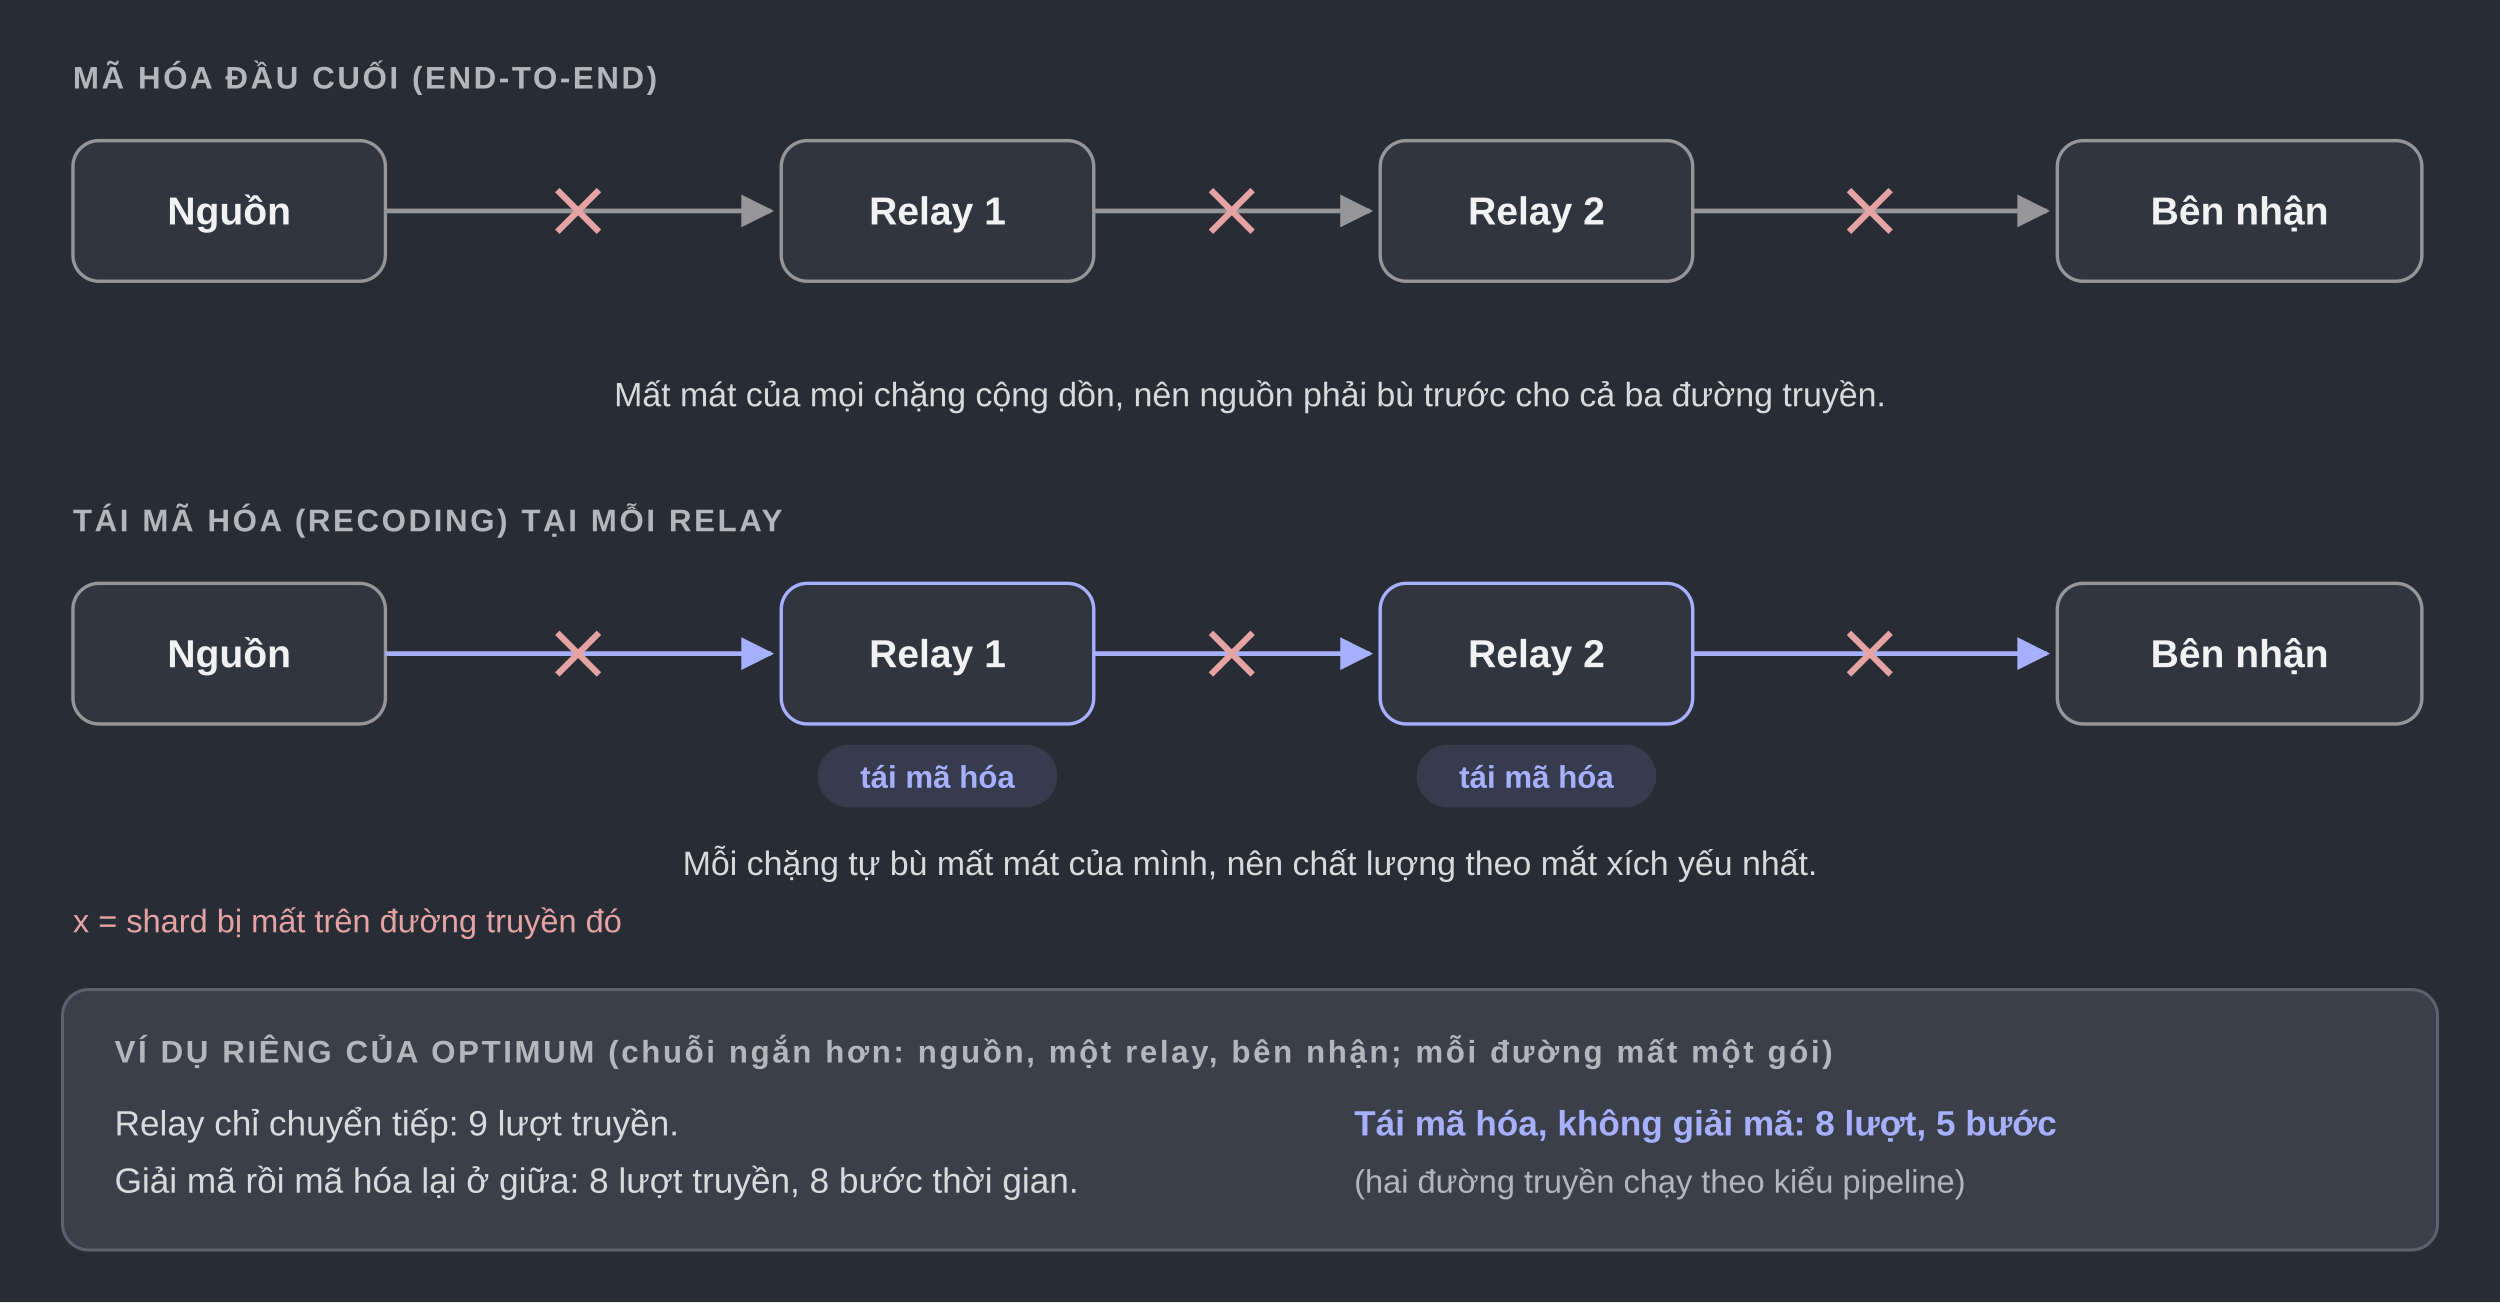
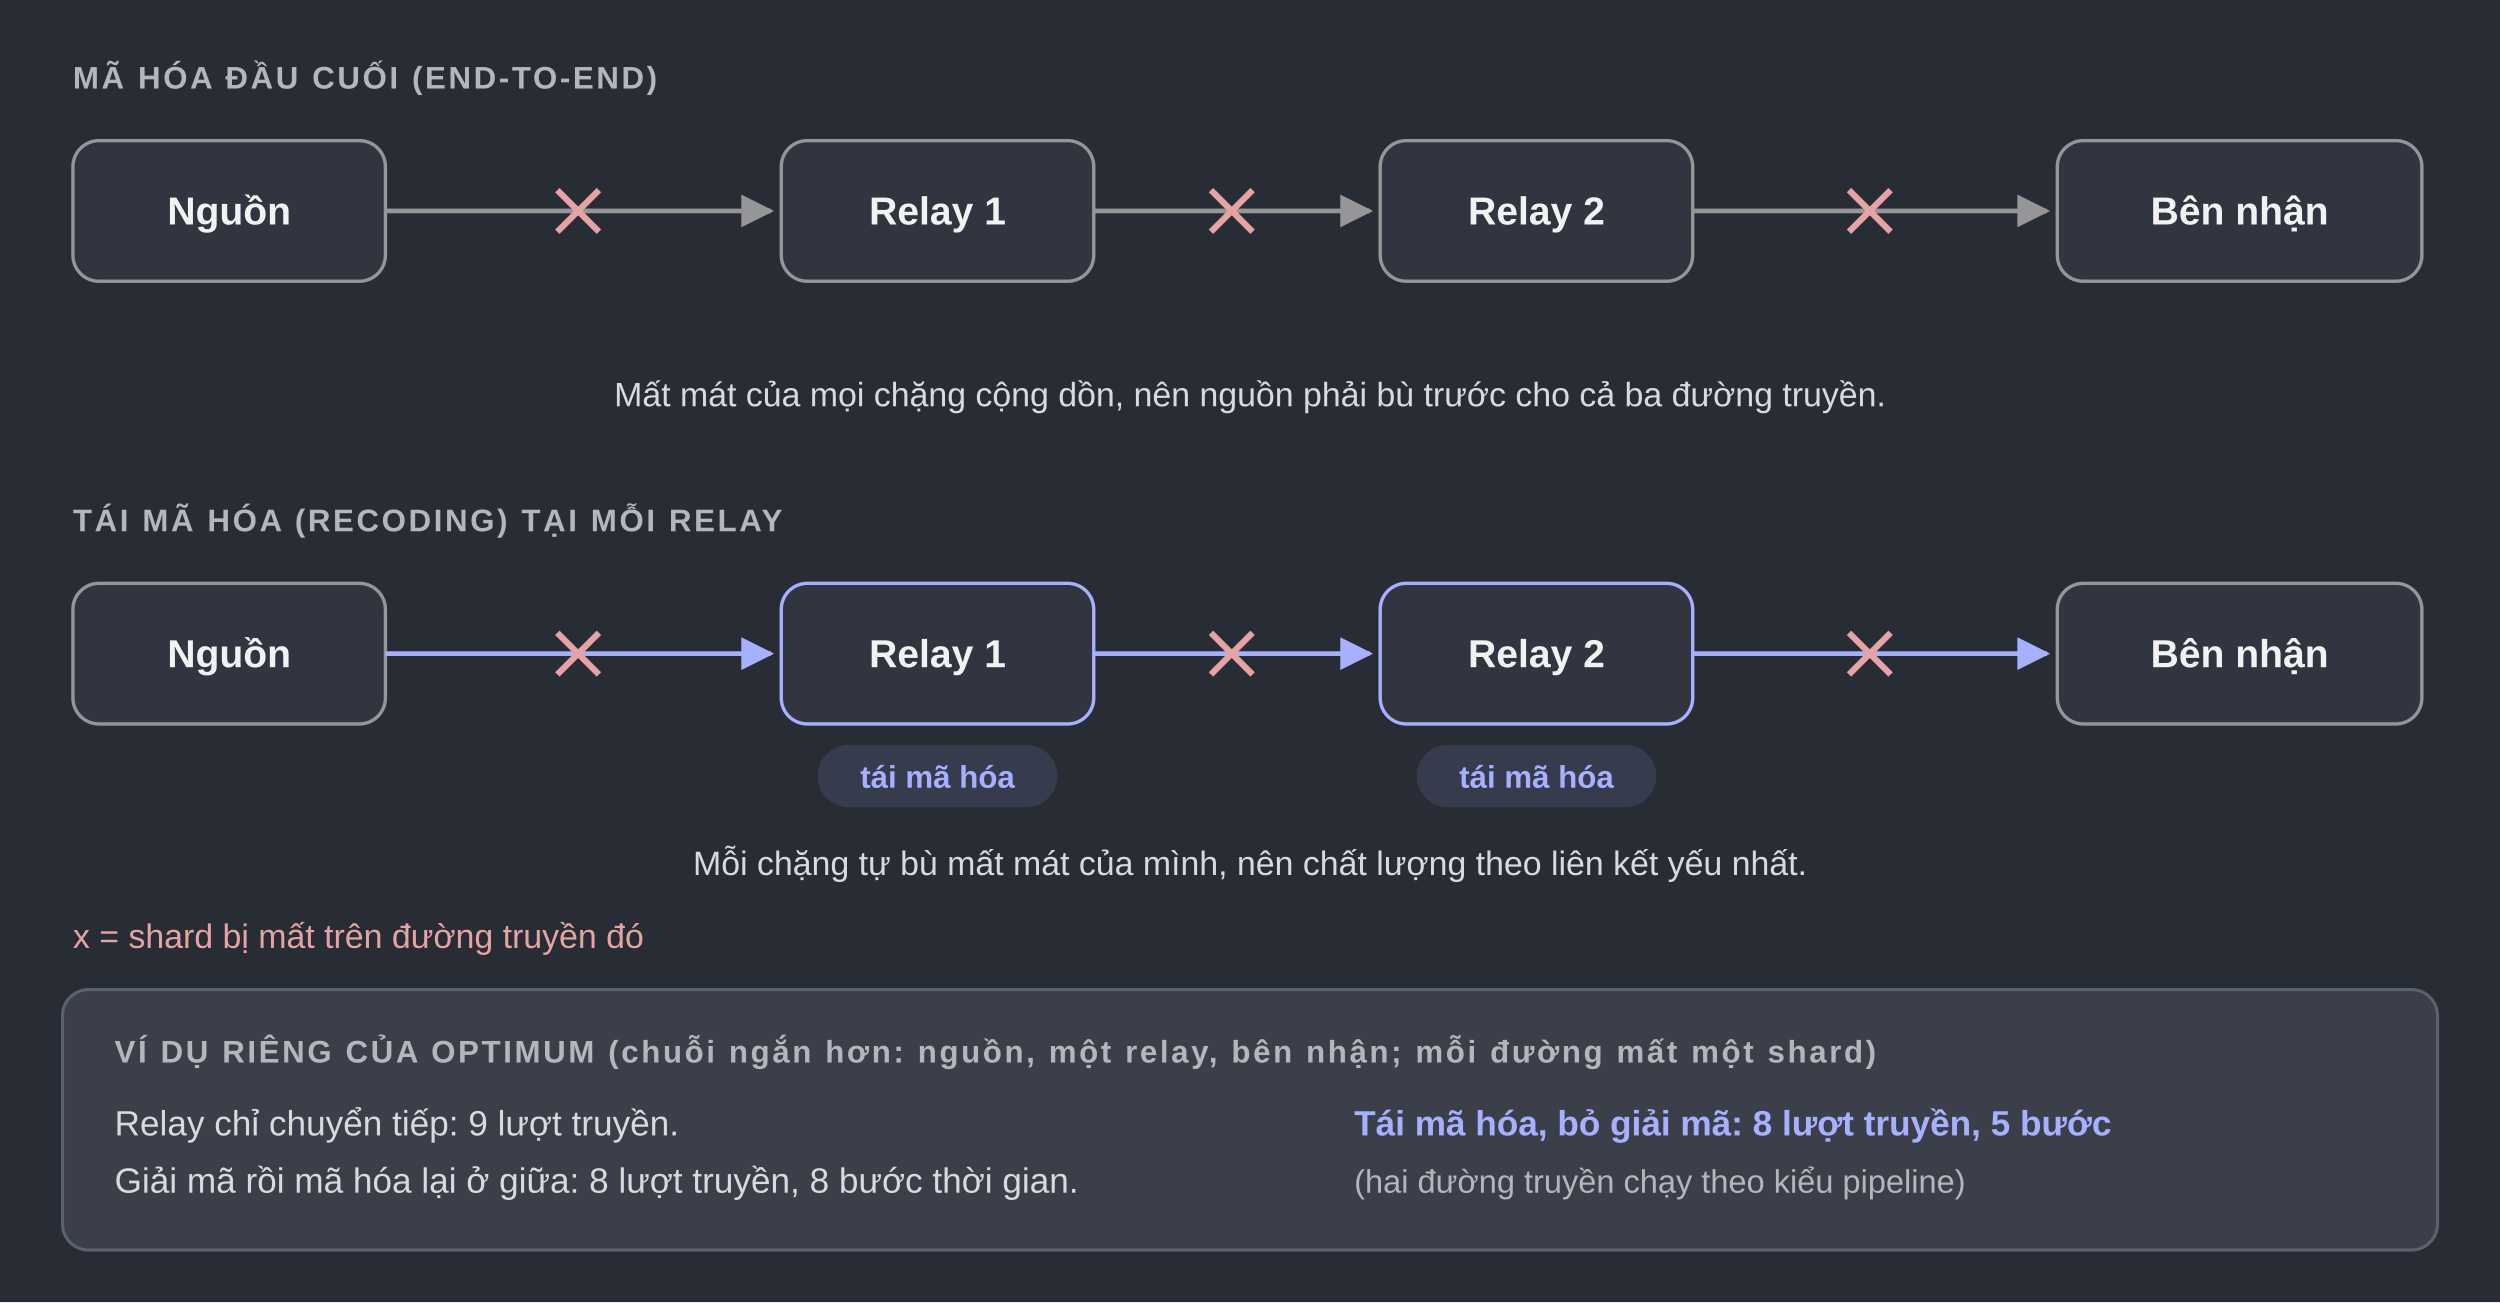
<svg xmlns="http://www.w3.org/2000/svg" viewBox="0 0 960 500" font-family="Helvetica Neue, Arial, sans-serif">
  <defs>
    <marker id="a" viewBox="0 0 10 10" refX="9" refY="5" markerWidth="7" markerHeight="7" orient="auto-start-reverse">
      <path d="M0 0L10 5L0 10z" fill="#969698" />
    </marker>
    <marker id="aw" viewBox="0 0 10 10" refX="9" refY="5" markerWidth="7" markerHeight="7" orient="auto-start-reverse">
      <path d="M0 0L10 5L0 10z" fill="#E3C27A" />
    </marker>
    <marker id="al" viewBox="0 0 10 10" refX="9" refY="5" markerWidth="7" markerHeight="7" orient="auto-start-reverse">
      <path d="M0 0L10 5L0 10z" fill="#A6B0FF" />
    </marker>
    <marker id="ab" viewBox="0 0 10 10" refX="9" refY="5" markerWidth="7" markerHeight="7" orient="auto-start-reverse">
      <path d="M0 0L10 5L0 10z" fill="#93C3EA" />
    </marker>
  </defs>
  <rect width="960" height="500" fill="#282C35" />
  <text x="28" y="34" fill="#B4B6BC" font-size="12" font-weight="600" text-anchor="start" letter-spacing="1">MÃ HÓA ĐẦU CUỐI (END-TO-END)</text>
  <rect x="28" y="54" width="120" height="54" rx="10" fill="#30353F" stroke="#969698" stroke-width="1.3" />
  <text x="88.0" y="86.2" fill="#F2F2F3" font-size="15" font-weight="600" text-anchor="middle">Nguồn</text>
  <rect x="300" y="54" width="120" height="54" rx="10" fill="#30353F" stroke="#969698" stroke-width="1.3" />
  <text x="360.0" y="86.2" fill="#F2F2F3" font-size="15" font-weight="600" text-anchor="middle">Relay 1</text>
  <rect x="530" y="54" width="120" height="54" rx="10" fill="#30353F" stroke="#969698" stroke-width="1.3" />
  <text x="590.0" y="86.2" fill="#F2F2F3" font-size="15" font-weight="600" text-anchor="middle">Relay 2</text>
  <rect x="790" y="54" width="140" height="54" rx="10" fill="#30353F" stroke="#969698" stroke-width="1.3" />
  <text x="860.0" y="86.2" fill="#F2F2F3" font-size="15" font-weight="600" text-anchor="middle">Bên nhận</text>
  <line x1="148" y1="81" x2="296" y2="81" stroke="#969698" stroke-width="1.8" marker-end="url(#a)" />
  <line x1="214" y1="73" x2="230" y2="89" stroke="#E5A3A3" stroke-width="2.4" />
  <line x1="214" y1="89" x2="230" y2="73" stroke="#E5A3A3" stroke-width="2.4" />
  <line x1="420" y1="81" x2="526" y2="81" stroke="#969698" stroke-width="1.8" marker-end="url(#a)" />
  <line x1="465" y1="73" x2="481" y2="89" stroke="#E5A3A3" stroke-width="2.4" />
  <line x1="465" y1="89" x2="481" y2="73" stroke="#E5A3A3" stroke-width="2.4" />
  <line x1="650" y1="81" x2="786" y2="81" stroke="#969698" stroke-width="1.8" marker-end="url(#a)" />
  <line x1="710" y1="73" x2="726" y2="89" stroke="#E5A3A3" stroke-width="2.4" />
  <line x1="710" y1="89" x2="726" y2="73" stroke="#E5A3A3" stroke-width="2.4" />
  <text x="480" y="156" fill="#D9DADC" font-size="13" font-weight="400" text-anchor="middle">Mất mát của mọi chặng cộng dồn, nên nguồn phải bù trước cho cả ba đường truyền.</text>
  <text x="28" y="204" fill="#B4B6BC" font-size="12" font-weight="600" text-anchor="start" letter-spacing="1">TÁI MÃ HÓA (RECODING) TẠI MỖI RELAY</text>
  <rect x="28" y="224" width="120" height="54" rx="10" fill="#30353F" stroke="#969698" stroke-width="1.3" />
  <text x="88.0" y="256.2" fill="#F2F2F3" font-size="15" font-weight="600" text-anchor="middle">Nguồn</text>
  <rect x="300" y="224" width="120" height="54" rx="10" fill="#30353F" stroke="#A6B0FF" stroke-width="1.3" />
  <text x="360.0" y="256.2" fill="#F2F2F3" font-size="15" font-weight="600" text-anchor="middle">Relay 1</text>
  <rect x="314" y="286" width="92" height="24" rx="12" fill="rgba(166,176,255,0.12)" stroke="none" stroke-width="0" />
  <text x="360.0" y="302.5" fill="#A6B0FF" font-size="12" font-weight="600" text-anchor="middle">tái mã hóa</text>
  <rect x="530" y="224" width="120" height="54" rx="10" fill="#30353F" stroke="#A6B0FF" stroke-width="1.3" />
  <text x="590.0" y="256.2" fill="#F2F2F3" font-size="15" font-weight="600" text-anchor="middle">Relay 2</text>
  <rect x="544" y="286" width="92" height="24" rx="12" fill="rgba(166,176,255,0.12)" stroke="none" stroke-width="0" />
  <text x="590.0" y="302.5" fill="#A6B0FF" font-size="12" font-weight="600" text-anchor="middle">tái mã hóa</text>
  <rect x="790" y="224" width="140" height="54" rx="10" fill="#30353F" stroke="#969698" stroke-width="1.3" />
  <text x="860.0" y="256.2" fill="#F2F2F3" font-size="15" font-weight="600" text-anchor="middle">Bên nhận</text>
  <line x1="148" y1="251" x2="296" y2="251" stroke="#A6B0FF" stroke-width="1.8" marker-end="url(#al)" />
  <line x1="214" y1="243" x2="230" y2="259" stroke="#E5A3A3" stroke-width="2.4" />
  <line x1="214" y1="259" x2="230" y2="243" stroke="#E5A3A3" stroke-width="2.4" />
  <line x1="420" y1="251" x2="526" y2="251" stroke="#A6B0FF" stroke-width="1.8" marker-end="url(#al)" />
  <line x1="465" y1="243" x2="481" y2="259" stroke="#E5A3A3" stroke-width="2.4" />
  <line x1="465" y1="259" x2="481" y2="243" stroke="#E5A3A3" stroke-width="2.4" />
  <line x1="650" y1="251" x2="786" y2="251" stroke="#A6B0FF" stroke-width="1.8" marker-end="url(#al)" />
  <line x1="710" y1="243" x2="726" y2="259" stroke="#E5A3A3" stroke-width="2.4" />
  <line x1="710" y1="259" x2="726" y2="243" stroke="#E5A3A3" stroke-width="2.4" />
-   <text x="480" y="336" fill="#D9DADC" font-size="13" font-weight="400" text-anchor="middle">Mỗi chặng tự bù mất mát của mình, nên chất lượng theo mắt xích yếu nhất.</text>
-   <text x="28" y="358" fill="#E5A3A3" font-size="12.5" font-weight="400" text-anchor="start">x = shard bị mất trên đường truyền đó</text>
+   <text x="480" y="336" fill="#D9DADC" font-size="13" font-weight="400" text-anchor="middle">Mỗi chặng tự bù mất mát của mình, nên chất lượng theo liên kết yếu nhất.</text>
+   <text x="28" y="364" fill="#E5A3A3" font-size="13" font-weight="400" text-anchor="start">x = shard bị mất trên đường truyền đó</text>
  <rect x="24" y="380" width="912" height="100" rx="10" fill="#3A3F4A" stroke="#5B616D" stroke-width="1.2" />
-   <text x="44" y="408" fill="#B4B6BC" font-size="12" font-weight="600" text-anchor="start" letter-spacing="1">VÍ DỤ RIÊNG CỦA OPTIMUM (chuỗi ngắn hơn: nguồn, một relay, bên nhận; mỗi đường mất một gói)</text>
+   <text x="44" y="408" fill="#B4B6BC" font-size="12" font-weight="600" text-anchor="start" letter-spacing="1">VÍ DỤ RIÊNG CỦA OPTIMUM (chuỗi ngắn hơn: nguồn, một relay, bên nhận; mỗi đường mất một shard)</text>
  <text x="44" y="436" fill="#D9DADC" font-size="13.5" font-weight="400" text-anchor="start">Relay chỉ chuyển tiếp: 9 lượt truyền.</text>
  <text x="44" y="458" fill="#D9DADC" font-size="13.5" font-weight="400" text-anchor="start">Giải mã rồi mã hóa lại ở giữa: 8 lượt truyền, 8 bước thời gian.</text>
-   <text x="520" y="436" fill="#A6B0FF" font-size="13.5" font-weight="600" text-anchor="start">Tái mã hóa, không giải mã: 8 lượt, 5 bước</text>
+   <text x="520" y="436" fill="#A6B0FF" font-size="13.5" font-weight="600" text-anchor="start">Tái mã hóa, bỏ giải mã: 8 lượt truyền, 5 bước</text>
  <text x="520" y="458" fill="#B4B6BC" font-size="12.5" font-weight="400" text-anchor="start">(hai đường truyền chạy theo kiểu pipeline)</text>
</svg>
